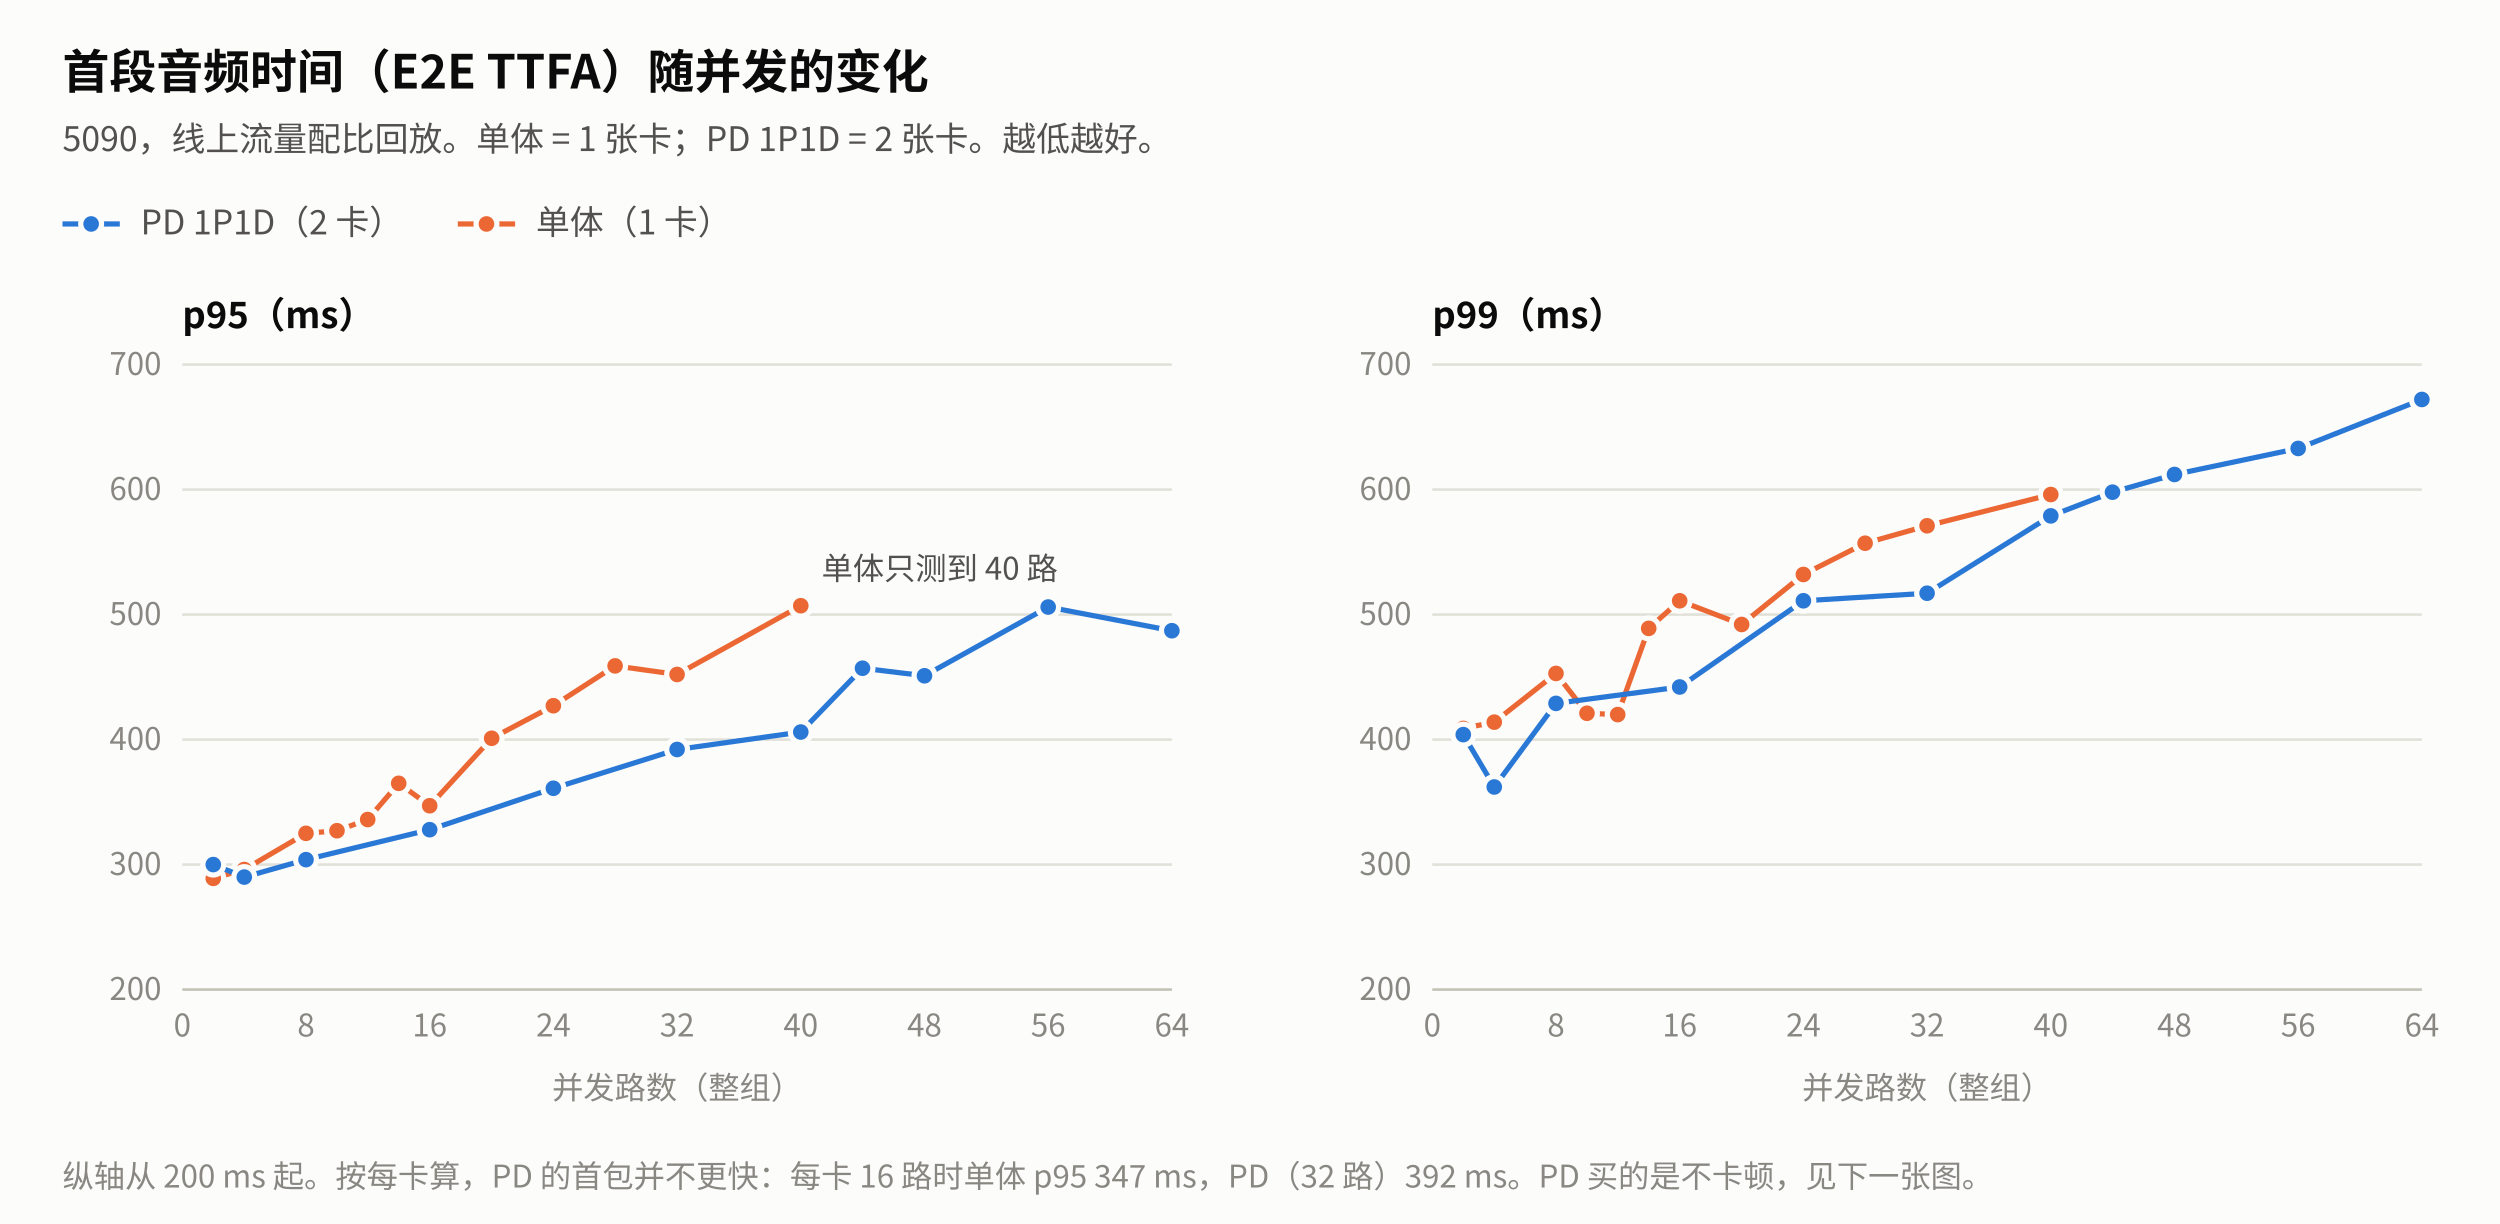
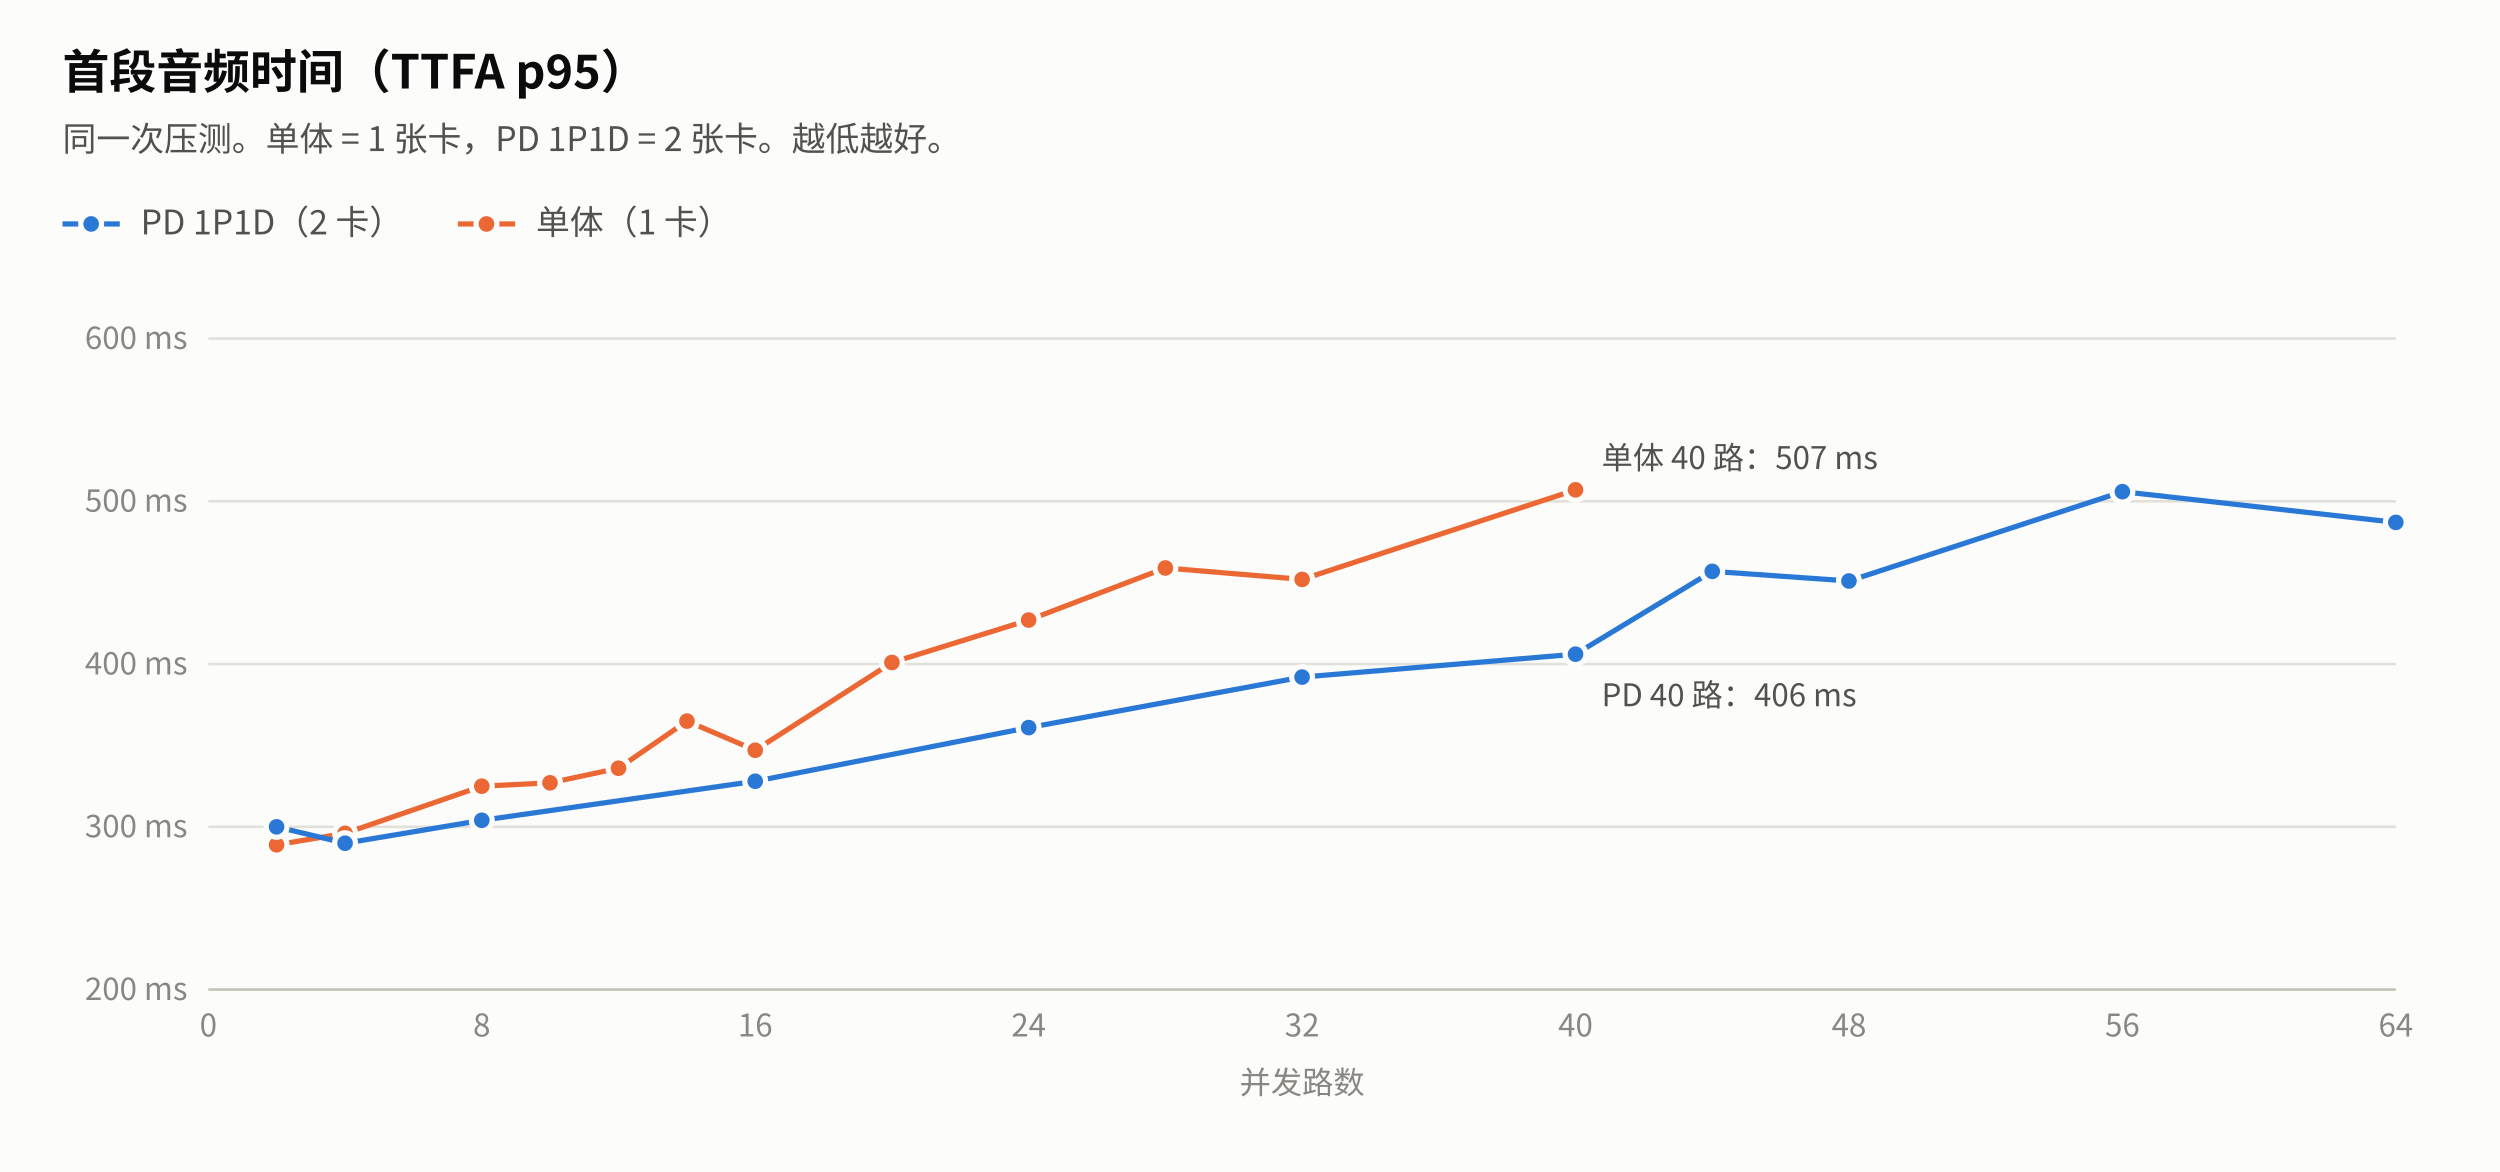
- <svg xmlns="http://www.w3.org/2000/svg" width="960" height="470" viewBox="0 0 960 470" role="img" aria-labelledby="t d" font-family="-apple-system, BlinkMacSystemFont, 'PingFang SC', 'Hiragino Sans GB', 'Noto Sans CJK SC', 'Microsoft YaHei', 'Segoe UI', sans-serif">
-   <rect width="960" height="470" fill="#fcfcfb" />
-   <text x="24.0" y="34.0" font-size="18" fill="#0b0b0b" text-anchor="start" font-weight="600">首段音频时间（E2E TTFA）随并发的变化</text>
-   <text x="24.0" y="58.0" font-size="13" fill="#52514e" text-anchor="start" font-weight="400">5090，线上流量配比回放。单体 = 1 张卡；PD 1P1D = 2 张卡。越低越好。</text>
+ <svg xmlns="http://www.w3.org/2000/svg" width="960" height="450" viewBox="0 0 960 450" role="img" aria-labelledby="t d" font-family="-apple-system, BlinkMacSystemFont, 'PingFang SC', 'Hiragino Sans GB', 'Noto Sans CJK SC', 'Microsoft YaHei', 'Segoe UI', sans-serif">
+   <rect width="960" height="450" fill="#fcfcfb" />
+   <text x="24.0" y="34.0" font-size="18" fill="#0b0b0b" text-anchor="start" font-weight="600">首段音频时间（TTFA p95）</text>
+   <text x="24.0" y="58.0" font-size="13" fill="#52514e" text-anchor="start" font-weight="400">同一次压测。单体 = 1 张卡，PD 1P1D = 2 张卡。越低越好。</text>
  <line x1="24.0" y1="86.0" x2="46.0" y2="86.0" stroke="#2a78d6" stroke-width="2" />
  <circle cx="35.0" cy="86.0" r="4" fill="#2a78d6" stroke="#fcfcfb" stroke-width="2" />
  <text x="54.0" y="90.0" font-size="13" fill="#52514e" text-anchor="start" font-weight="400">PD 1P1D（2 卡）</text>
  <line x1="175.8" y1="86.0" x2="197.8" y2="86.0" stroke="#eb6834" stroke-width="2" />
  <circle cx="186.8" cy="86.0" r="4" fill="#eb6834" stroke="#fcfcfb" stroke-width="2" />
  <text x="205.8" y="90.0" font-size="13" fill="#52514e" text-anchor="start" font-weight="400">单体（1 卡）</text>
-   <text x="70.0" y="126.0" font-size="14" fill="#0b0b0b" text-anchor="start" font-weight="600">p95（ms）</text>
-   <line x1="70.0" y1="380.0" x2="450.0" y2="380.0" stroke="#c3c2b7" stroke-width="1" />
-   <text x="62.0" y="384.0" font-size="12" fill="#898781" text-anchor="end" font-weight="400">200</text>
-   <line x1="70.0" y1="332.0" x2="450.0" y2="332.0" stroke="#e1e0d9" stroke-width="1" />
-   <text x="62.0" y="336.0" font-size="12" fill="#898781" text-anchor="end" font-weight="400">300</text>
-   <line x1="70.0" y1="284.0" x2="450.0" y2="284.0" stroke="#e1e0d9" stroke-width="1" />
-   <text x="62.0" y="288.0" font-size="12" fill="#898781" text-anchor="end" font-weight="400">400</text>
-   <line x1="70.0" y1="236.0" x2="450.0" y2="236.0" stroke="#e1e0d9" stroke-width="1" />
-   <text x="62.0" y="240.0" font-size="12" fill="#898781" text-anchor="end" font-weight="400">500</text>
-   <line x1="70.0" y1="188.0" x2="450.0" y2="188.0" stroke="#e1e0d9" stroke-width="1" />
-   <text x="62.0" y="192.0" font-size="12" fill="#898781" text-anchor="end" font-weight="400">600</text>
-   <line x1="70.0" y1="140.0" x2="450.0" y2="140.0" stroke="#e1e0d9" stroke-width="1" />
-   <text x="62.0" y="144.0" font-size="12" fill="#898781" text-anchor="end" font-weight="400">700</text>
-   <text x="70.0" y="398.0" font-size="12" fill="#898781" text-anchor="middle" font-weight="400">0</text>
-   <text x="117.5" y="398.0" font-size="12" fill="#898781" text-anchor="middle" font-weight="400">8</text>
-   <text x="165.0" y="398.0" font-size="12" fill="#898781" text-anchor="middle" font-weight="400">16</text>
-   <text x="212.5" y="398.0" font-size="12" fill="#898781" text-anchor="middle" font-weight="400">24</text>
-   <text x="260.0" y="398.0" font-size="12" fill="#898781" text-anchor="middle" font-weight="400">32</text>
-   <text x="307.5" y="398.0" font-size="12" fill="#898781" text-anchor="middle" font-weight="400">40</text>
-   <text x="355.0" y="398.0" font-size="12" fill="#898781" text-anchor="middle" font-weight="400">48</text>
-   <text x="402.5" y="398.0" font-size="12" fill="#898781" text-anchor="middle" font-weight="400">56</text>
-   <text x="450.0" y="398.0" font-size="12" fill="#898781" text-anchor="middle" font-weight="400">64</text>
-   <polyline points="81.9,337.3 93.8,333.9 117.5,320.0 129.4,319.0 141.2,314.7 153.1,300.8 165.0,309.4 188.8,283.5 212.5,271.0 236.2,255.7 260.0,259.0 307.5,232.6" fill="none" stroke="#eb6834" stroke-width="2" stroke-linejoin="round" stroke-linecap="round" />
-   <circle cx="81.9" cy="337.3" r="4" fill="#eb6834" stroke="#fcfcfb" stroke-width="2" />
-   <circle cx="93.8" cy="333.9" r="4" fill="#eb6834" stroke="#fcfcfb" stroke-width="2" />
-   <circle cx="117.5" cy="320.0" r="4" fill="#eb6834" stroke="#fcfcfb" stroke-width="2" />
-   <circle cx="129.4" cy="319.0" r="4" fill="#eb6834" stroke="#fcfcfb" stroke-width="2" />
-   <circle cx="141.2" cy="314.7" r="4" fill="#eb6834" stroke="#fcfcfb" stroke-width="2" />
-   <circle cx="153.1" cy="300.8" r="4" fill="#eb6834" stroke="#fcfcfb" stroke-width="2" />
-   <circle cx="165.0" cy="309.4" r="4" fill="#eb6834" stroke="#fcfcfb" stroke-width="2" />
-   <circle cx="188.8" cy="283.5" r="4" fill="#eb6834" stroke="#fcfcfb" stroke-width="2" />
-   <circle cx="212.5" cy="271.0" r="4" fill="#eb6834" stroke="#fcfcfb" stroke-width="2" />
-   <circle cx="236.2" cy="255.7" r="4" fill="#eb6834" stroke="#fcfcfb" stroke-width="2" />
-   <circle cx="260.0" cy="259.0" r="4" fill="#eb6834" stroke="#fcfcfb" stroke-width="2" />
-   <circle cx="307.5" cy="232.6" r="4" fill="#eb6834" stroke="#fcfcfb" stroke-width="2" />
-   <polyline points="81.9,332.0 93.8,336.8 117.5,330.1 165.0,318.6 212.5,302.7 260.0,287.8 307.5,281.1 331.2,256.6 355.0,259.5 402.5,233.1 450.0,242.2" fill="none" stroke="#2a78d6" stroke-width="2" stroke-linejoin="round" stroke-linecap="round" />
-   <circle cx="81.9" cy="332.0" r="4" fill="#2a78d6" stroke="#fcfcfb" stroke-width="2" />
-   <circle cx="93.8" cy="336.8" r="4" fill="#2a78d6" stroke="#fcfcfb" stroke-width="2" />
-   <circle cx="117.5" cy="330.1" r="4" fill="#2a78d6" stroke="#fcfcfb" stroke-width="2" />
-   <circle cx="165.0" cy="318.6" r="4" fill="#2a78d6" stroke="#fcfcfb" stroke-width="2" />
-   <circle cx="212.5" cy="302.7" r="4" fill="#2a78d6" stroke="#fcfcfb" stroke-width="2" />
-   <circle cx="260.0" cy="287.8" r="4" fill="#2a78d6" stroke="#fcfcfb" stroke-width="2" />
-   <circle cx="307.5" cy="281.1" r="4" fill="#2a78d6" stroke="#fcfcfb" stroke-width="2" />
-   <circle cx="331.2" cy="256.6" r="4" fill="#2a78d6" stroke="#fcfcfb" stroke-width="2" />
-   <circle cx="355.0" cy="259.5" r="4" fill="#2a78d6" stroke="#fcfcfb" stroke-width="2" />
-   <circle cx="402.5" cy="233.1" r="4" fill="#2a78d6" stroke="#fcfcfb" stroke-width="2" />
-   <circle cx="450.0" cy="242.2" r="4" fill="#2a78d6" stroke="#fcfcfb" stroke-width="2" />
-   <text x="315.5" y="222.6" font-size="12" fill="#52514e" text-anchor="start" font-weight="400">单体只测到 40 路</text>
-   <text x="550.0" y="126.0" font-size="14" fill="#0b0b0b" text-anchor="start" font-weight="600">p99（ms）</text>
-   <line x1="550.0" y1="380.0" x2="930.0" y2="380.0" stroke="#c3c2b7" stroke-width="1" />
-   <text x="542.0" y="384.0" font-size="12" fill="#898781" text-anchor="end" font-weight="400">200</text>
-   <line x1="550.0" y1="332.0" x2="930.0" y2="332.0" stroke="#e1e0d9" stroke-width="1" />
-   <text x="542.0" y="336.0" font-size="12" fill="#898781" text-anchor="end" font-weight="400">300</text>
-   <line x1="550.0" y1="284.0" x2="930.0" y2="284.0" stroke="#e1e0d9" stroke-width="1" />
-   <text x="542.0" y="288.0" font-size="12" fill="#898781" text-anchor="end" font-weight="400">400</text>
-   <line x1="550.0" y1="236.0" x2="930.0" y2="236.0" stroke="#e1e0d9" stroke-width="1" />
-   <text x="542.0" y="240.0" font-size="12" fill="#898781" text-anchor="end" font-weight="400">500</text>
-   <line x1="550.0" y1="188.0" x2="930.0" y2="188.0" stroke="#e1e0d9" stroke-width="1" />
-   <text x="542.0" y="192.0" font-size="12" fill="#898781" text-anchor="end" font-weight="400">600</text>
-   <line x1="550.0" y1="140.0" x2="930.0" y2="140.0" stroke="#e1e0d9" stroke-width="1" />
-   <text x="542.0" y="144.0" font-size="12" fill="#898781" text-anchor="end" font-weight="400">700</text>
-   <text x="550.0" y="398.0" font-size="12" fill="#898781" text-anchor="middle" font-weight="400">0</text>
-   <text x="597.5" y="398.0" font-size="12" fill="#898781" text-anchor="middle" font-weight="400">8</text>
-   <text x="645.0" y="398.0" font-size="12" fill="#898781" text-anchor="middle" font-weight="400">16</text>
-   <text x="692.5" y="398.0" font-size="12" fill="#898781" text-anchor="middle" font-weight="400">24</text>
-   <text x="740.0" y="398.0" font-size="12" fill="#898781" text-anchor="middle" font-weight="400">32</text>
-   <text x="787.5" y="398.0" font-size="12" fill="#898781" text-anchor="middle" font-weight="400">40</text>
-   <text x="835.0" y="398.0" font-size="12" fill="#898781" text-anchor="middle" font-weight="400">48</text>
-   <text x="882.5" y="398.0" font-size="12" fill="#898781" text-anchor="middle" font-weight="400">56</text>
-   <text x="930.0" y="398.0" font-size="12" fill="#898781" text-anchor="middle" font-weight="400">64</text>
-   <polyline points="561.9,279.7 573.8,277.3 597.5,258.6 609.4,273.9 621.2,274.4 633.1,241.3 645.0,230.7 668.8,239.8 692.5,220.6 716.2,208.6 740.0,201.9 787.5,189.9" fill="none" stroke="#eb6834" stroke-width="2" stroke-linejoin="round" stroke-linecap="round" />
-   <circle cx="561.9" cy="279.7" r="4" fill="#eb6834" stroke="#fcfcfb" stroke-width="2" />
-   <circle cx="573.8" cy="277.3" r="4" fill="#eb6834" stroke="#fcfcfb" stroke-width="2" />
-   <circle cx="597.5" cy="258.6" r="4" fill="#eb6834" stroke="#fcfcfb" stroke-width="2" />
-   <circle cx="609.4" cy="273.9" r="4" fill="#eb6834" stroke="#fcfcfb" stroke-width="2" />
-   <circle cx="621.2" cy="274.4" r="4" fill="#eb6834" stroke="#fcfcfb" stroke-width="2" />
-   <circle cx="633.1" cy="241.3" r="4" fill="#eb6834" stroke="#fcfcfb" stroke-width="2" />
-   <circle cx="645.0" cy="230.7" r="4" fill="#eb6834" stroke="#fcfcfb" stroke-width="2" />
-   <circle cx="668.8" cy="239.8" r="4" fill="#eb6834" stroke="#fcfcfb" stroke-width="2" />
-   <circle cx="692.5" cy="220.6" r="4" fill="#eb6834" stroke="#fcfcfb" stroke-width="2" />
-   <circle cx="716.2" cy="208.6" r="4" fill="#eb6834" stroke="#fcfcfb" stroke-width="2" />
-   <circle cx="740.0" cy="201.9" r="4" fill="#eb6834" stroke="#fcfcfb" stroke-width="2" />
-   <circle cx="787.5" cy="189.9" r="4" fill="#eb6834" stroke="#fcfcfb" stroke-width="2" />
-   <polyline points="561.9,282.1 573.8,302.2 597.5,270.1 645.0,263.8 692.5,230.7 740.0,227.8 787.5,198.1 811.2,189.0 835.0,182.2 882.5,172.2 930.0,153.4" fill="none" stroke="#2a78d6" stroke-width="2" stroke-linejoin="round" stroke-linecap="round" />
-   <circle cx="561.9" cy="282.1" r="4" fill="#2a78d6" stroke="#fcfcfb" stroke-width="2" />
-   <circle cx="573.8" cy="302.2" r="4" fill="#2a78d6" stroke="#fcfcfb" stroke-width="2" />
-   <circle cx="597.5" cy="270.1" r="4" fill="#2a78d6" stroke="#fcfcfb" stroke-width="2" />
-   <circle cx="645.0" cy="263.8" r="4" fill="#2a78d6" stroke="#fcfcfb" stroke-width="2" />
-   <circle cx="692.5" cy="230.7" r="4" fill="#2a78d6" stroke="#fcfcfb" stroke-width="2" />
-   <circle cx="740.0" cy="227.8" r="4" fill="#2a78d6" stroke="#fcfcfb" stroke-width="2" />
-   <circle cx="787.5" cy="198.1" r="4" fill="#2a78d6" stroke="#fcfcfb" stroke-width="2" />
-   <circle cx="811.2" cy="189.0" r="4" fill="#2a78d6" stroke="#fcfcfb" stroke-width="2" />
-   <circle cx="835.0" cy="182.2" r="4" fill="#2a78d6" stroke="#fcfcfb" stroke-width="2" />
-   <circle cx="882.5" cy="172.2" r="4" fill="#2a78d6" stroke="#fcfcfb" stroke-width="2" />
-   <circle cx="930.0" cy="153.4" r="4" fill="#2a78d6" stroke="#fcfcfb" stroke-width="2" />
-   <text x="260.0" y="422.0" font-size="12" fill="#898781" text-anchor="middle" font-weight="400">并发路数（整组）</text>
-   <text x="740.0" y="422.0" font-size="12" fill="#898781" text-anchor="middle" font-weight="400">并发路数（整组）</text>
-   <text x="24.0" y="456.0" font-size="12" fill="#898781" text-anchor="start" font-weight="400">纵轴从 200 ms 起。按每卡算，PD 的首包并不更快：每卡 16 路时单体 p95 347 ms，PD（32 路）392 ms。PD 买的是不卡顿，见下一张图。</text>
+   <line x1="80.0" y1="380.0" x2="920.0" y2="380.0" stroke="#c3c2b7" stroke-width="1" />
+   <text x="72.0" y="384.0" font-size="12" fill="#898781" text-anchor="end" font-weight="400">200 ms</text>
+   <line x1="80.0" y1="317.5" x2="920.0" y2="317.5" stroke="#e1e0d9" stroke-width="1" />
+   <text x="72.0" y="321.5" font-size="12" fill="#898781" text-anchor="end" font-weight="400">300 ms</text>
+   <line x1="80.0" y1="255.0" x2="920.0" y2="255.0" stroke="#e1e0d9" stroke-width="1" />
+   <text x="72.0" y="259.0" font-size="12" fill="#898781" text-anchor="end" font-weight="400">400 ms</text>
+   <line x1="80.0" y1="192.5" x2="920.0" y2="192.5" stroke="#e1e0d9" stroke-width="1" />
+   <text x="72.0" y="196.5" font-size="12" fill="#898781" text-anchor="end" font-weight="400">500 ms</text>
+   <line x1="80.0" y1="130.0" x2="920.0" y2="130.0" stroke="#e1e0d9" stroke-width="1" />
+   <text x="72.0" y="134.0" font-size="12" fill="#898781" text-anchor="end" font-weight="400">600 ms</text>
+   <text x="80.0" y="398.0" font-size="12" fill="#898781" text-anchor="middle" font-weight="400">0</text>
+   <text x="185.0" y="398.0" font-size="12" fill="#898781" text-anchor="middle" font-weight="400">8</text>
+   <text x="290.0" y="398.0" font-size="12" fill="#898781" text-anchor="middle" font-weight="400">16</text>
+   <text x="395.0" y="398.0" font-size="12" fill="#898781" text-anchor="middle" font-weight="400">24</text>
+   <text x="500.0" y="398.0" font-size="12" fill="#898781" text-anchor="middle" font-weight="400">32</text>
+   <text x="605.0" y="398.0" font-size="12" fill="#898781" text-anchor="middle" font-weight="400">40</text>
+   <text x="710.0" y="398.0" font-size="12" fill="#898781" text-anchor="middle" font-weight="400">48</text>
+   <text x="815.0" y="398.0" font-size="12" fill="#898781" text-anchor="middle" font-weight="400">56</text>
+   <text x="920.0" y="398.0" font-size="12" fill="#898781" text-anchor="middle" font-weight="400">64</text>
+   <polyline points="106.2,324.4 132.5,320.0 185.0,301.9 211.2,300.6 237.5,295.0 263.8,276.9 290.0,288.1 342.5,254.4 395.0,238.1 447.5,218.1 500.0,222.5 605.0,188.1" fill="none" stroke="#eb6834" stroke-width="2" stroke-linejoin="round" stroke-linecap="round" />
+   <circle cx="106.2" cy="324.4" r="4" fill="#eb6834" stroke="#fcfcfb" stroke-width="2" />
+   <circle cx="132.5" cy="320.0" r="4" fill="#eb6834" stroke="#fcfcfb" stroke-width="2" />
+   <circle cx="185.0" cy="301.9" r="4" fill="#eb6834" stroke="#fcfcfb" stroke-width="2" />
+   <circle cx="211.2" cy="300.6" r="4" fill="#eb6834" stroke="#fcfcfb" stroke-width="2" />
+   <circle cx="237.5" cy="295.0" r="4" fill="#eb6834" stroke="#fcfcfb" stroke-width="2" />
+   <circle cx="263.8" cy="276.9" r="4" fill="#eb6834" stroke="#fcfcfb" stroke-width="2" />
+   <circle cx="290.0" cy="288.1" r="4" fill="#eb6834" stroke="#fcfcfb" stroke-width="2" />
+   <circle cx="342.5" cy="254.4" r="4" fill="#eb6834" stroke="#fcfcfb" stroke-width="2" />
+   <circle cx="395.0" cy="238.1" r="4" fill="#eb6834" stroke="#fcfcfb" stroke-width="2" />
+   <circle cx="447.5" cy="218.1" r="4" fill="#eb6834" stroke="#fcfcfb" stroke-width="2" />
+   <circle cx="500.0" cy="222.5" r="4" fill="#eb6834" stroke="#fcfcfb" stroke-width="2" />
+   <circle cx="605.0" cy="188.1" r="4" fill="#eb6834" stroke="#fcfcfb" stroke-width="2" />
+   <polyline points="106.2,317.5 132.5,323.8 185.0,315.0 290.0,300.0 395.0,279.4 500.0,260.0 605.0,251.2 657.5,219.4 710.0,223.1 815.0,188.8 920.0,200.6" fill="none" stroke="#2a78d6" stroke-width="2" stroke-linejoin="round" stroke-linecap="round" />
+   <circle cx="106.2" cy="317.5" r="4" fill="#2a78d6" stroke="#fcfcfb" stroke-width="2" />
+   <circle cx="132.5" cy="323.8" r="4" fill="#2a78d6" stroke="#fcfcfb" stroke-width="2" />
+   <circle cx="185.0" cy="315.0" r="4" fill="#2a78d6" stroke="#fcfcfb" stroke-width="2" />
+   <circle cx="290.0" cy="300.0" r="4" fill="#2a78d6" stroke="#fcfcfb" stroke-width="2" />
+   <circle cx="395.0" cy="279.4" r="4" fill="#2a78d6" stroke="#fcfcfb" stroke-width="2" />
+   <circle cx="500.0" cy="260.0" r="4" fill="#2a78d6" stroke="#fcfcfb" stroke-width="2" />
+   <circle cx="605.0" cy="251.2" r="4" fill="#2a78d6" stroke="#fcfcfb" stroke-width="2" />
+   <circle cx="657.5" cy="219.4" r="4" fill="#2a78d6" stroke="#fcfcfb" stroke-width="2" />
+   <circle cx="710.0" cy="223.1" r="4" fill="#2a78d6" stroke="#fcfcfb" stroke-width="2" />
+   <circle cx="815.0" cy="188.8" r="4" fill="#2a78d6" stroke="#fcfcfb" stroke-width="2" />
+   <circle cx="920.0" cy="200.6" r="4" fill="#2a78d6" stroke="#fcfcfb" stroke-width="2" />
+   <text x="615.0" y="180.1" font-size="12" fill="#52514e" text-anchor="start" font-weight="400">单体 40 路：507 ms</text>
+   <text x="615.0" y="271.2" font-size="12" fill="#52514e" text-anchor="start" font-weight="400">PD 40 路：406 ms</text>
+   <text x="500.0" y="420.0" font-size="12" fill="#898781" text-anchor="middle" font-weight="400">并发路数</text>
</svg>
